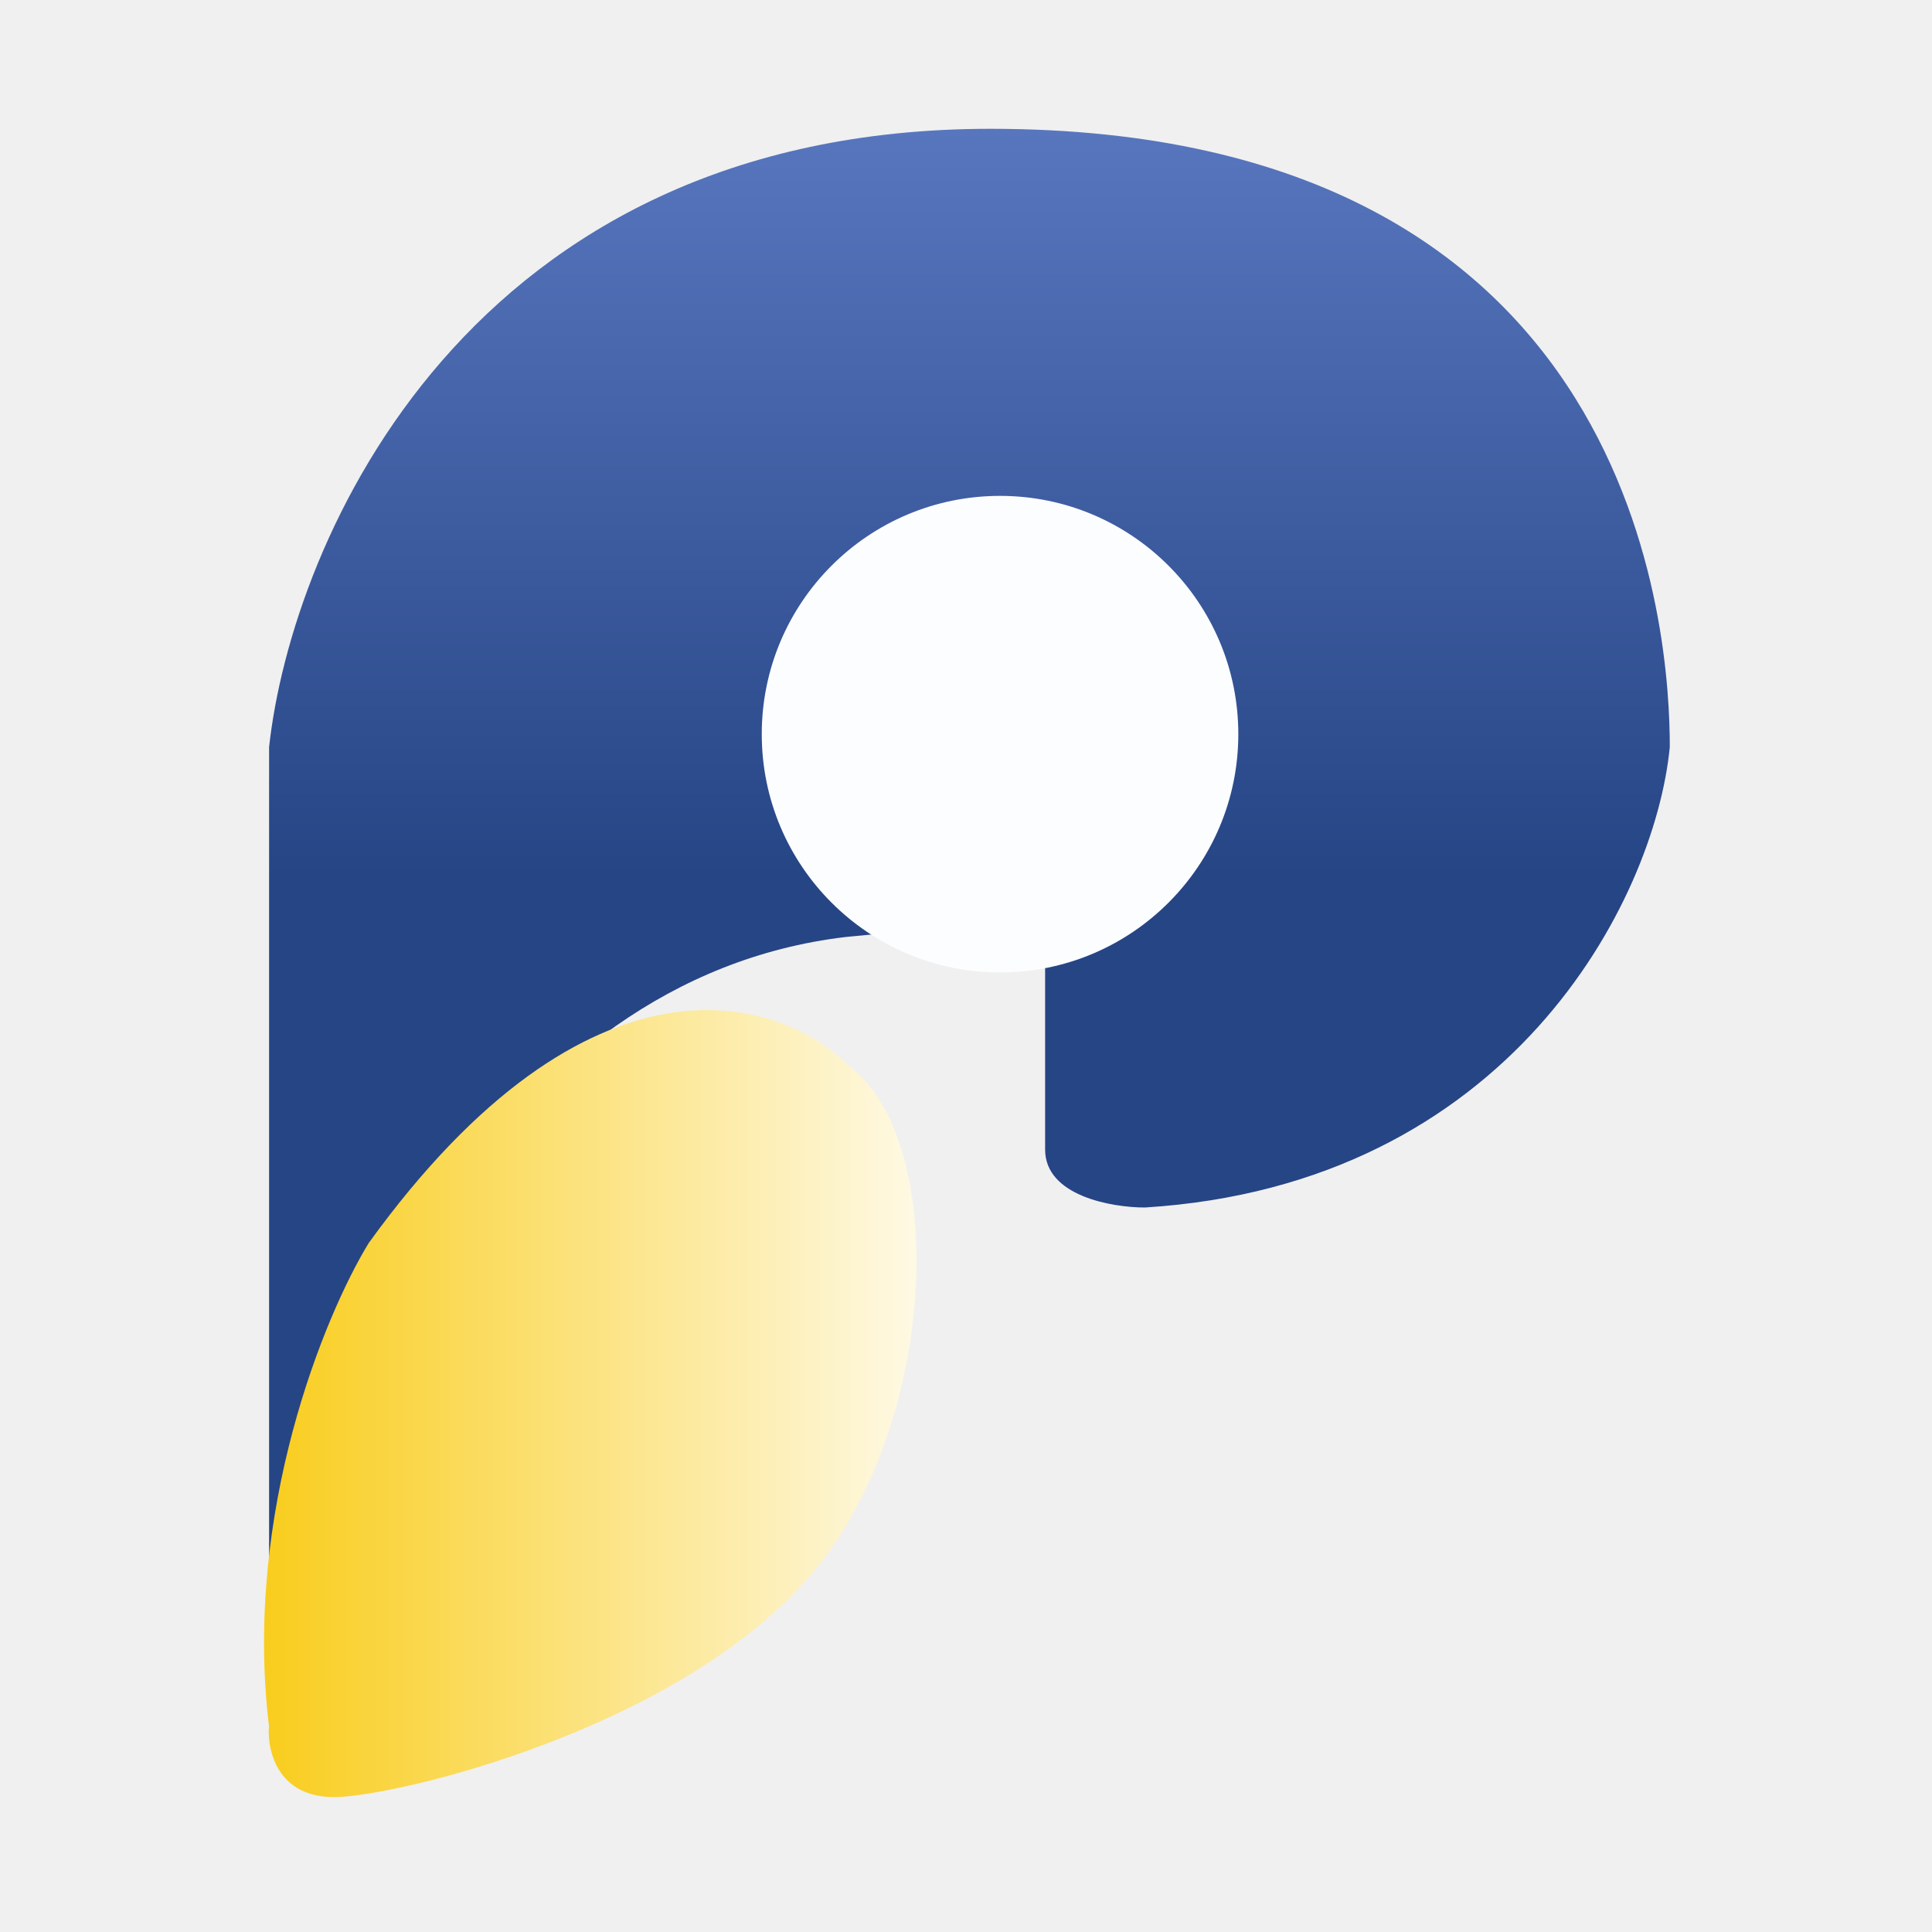
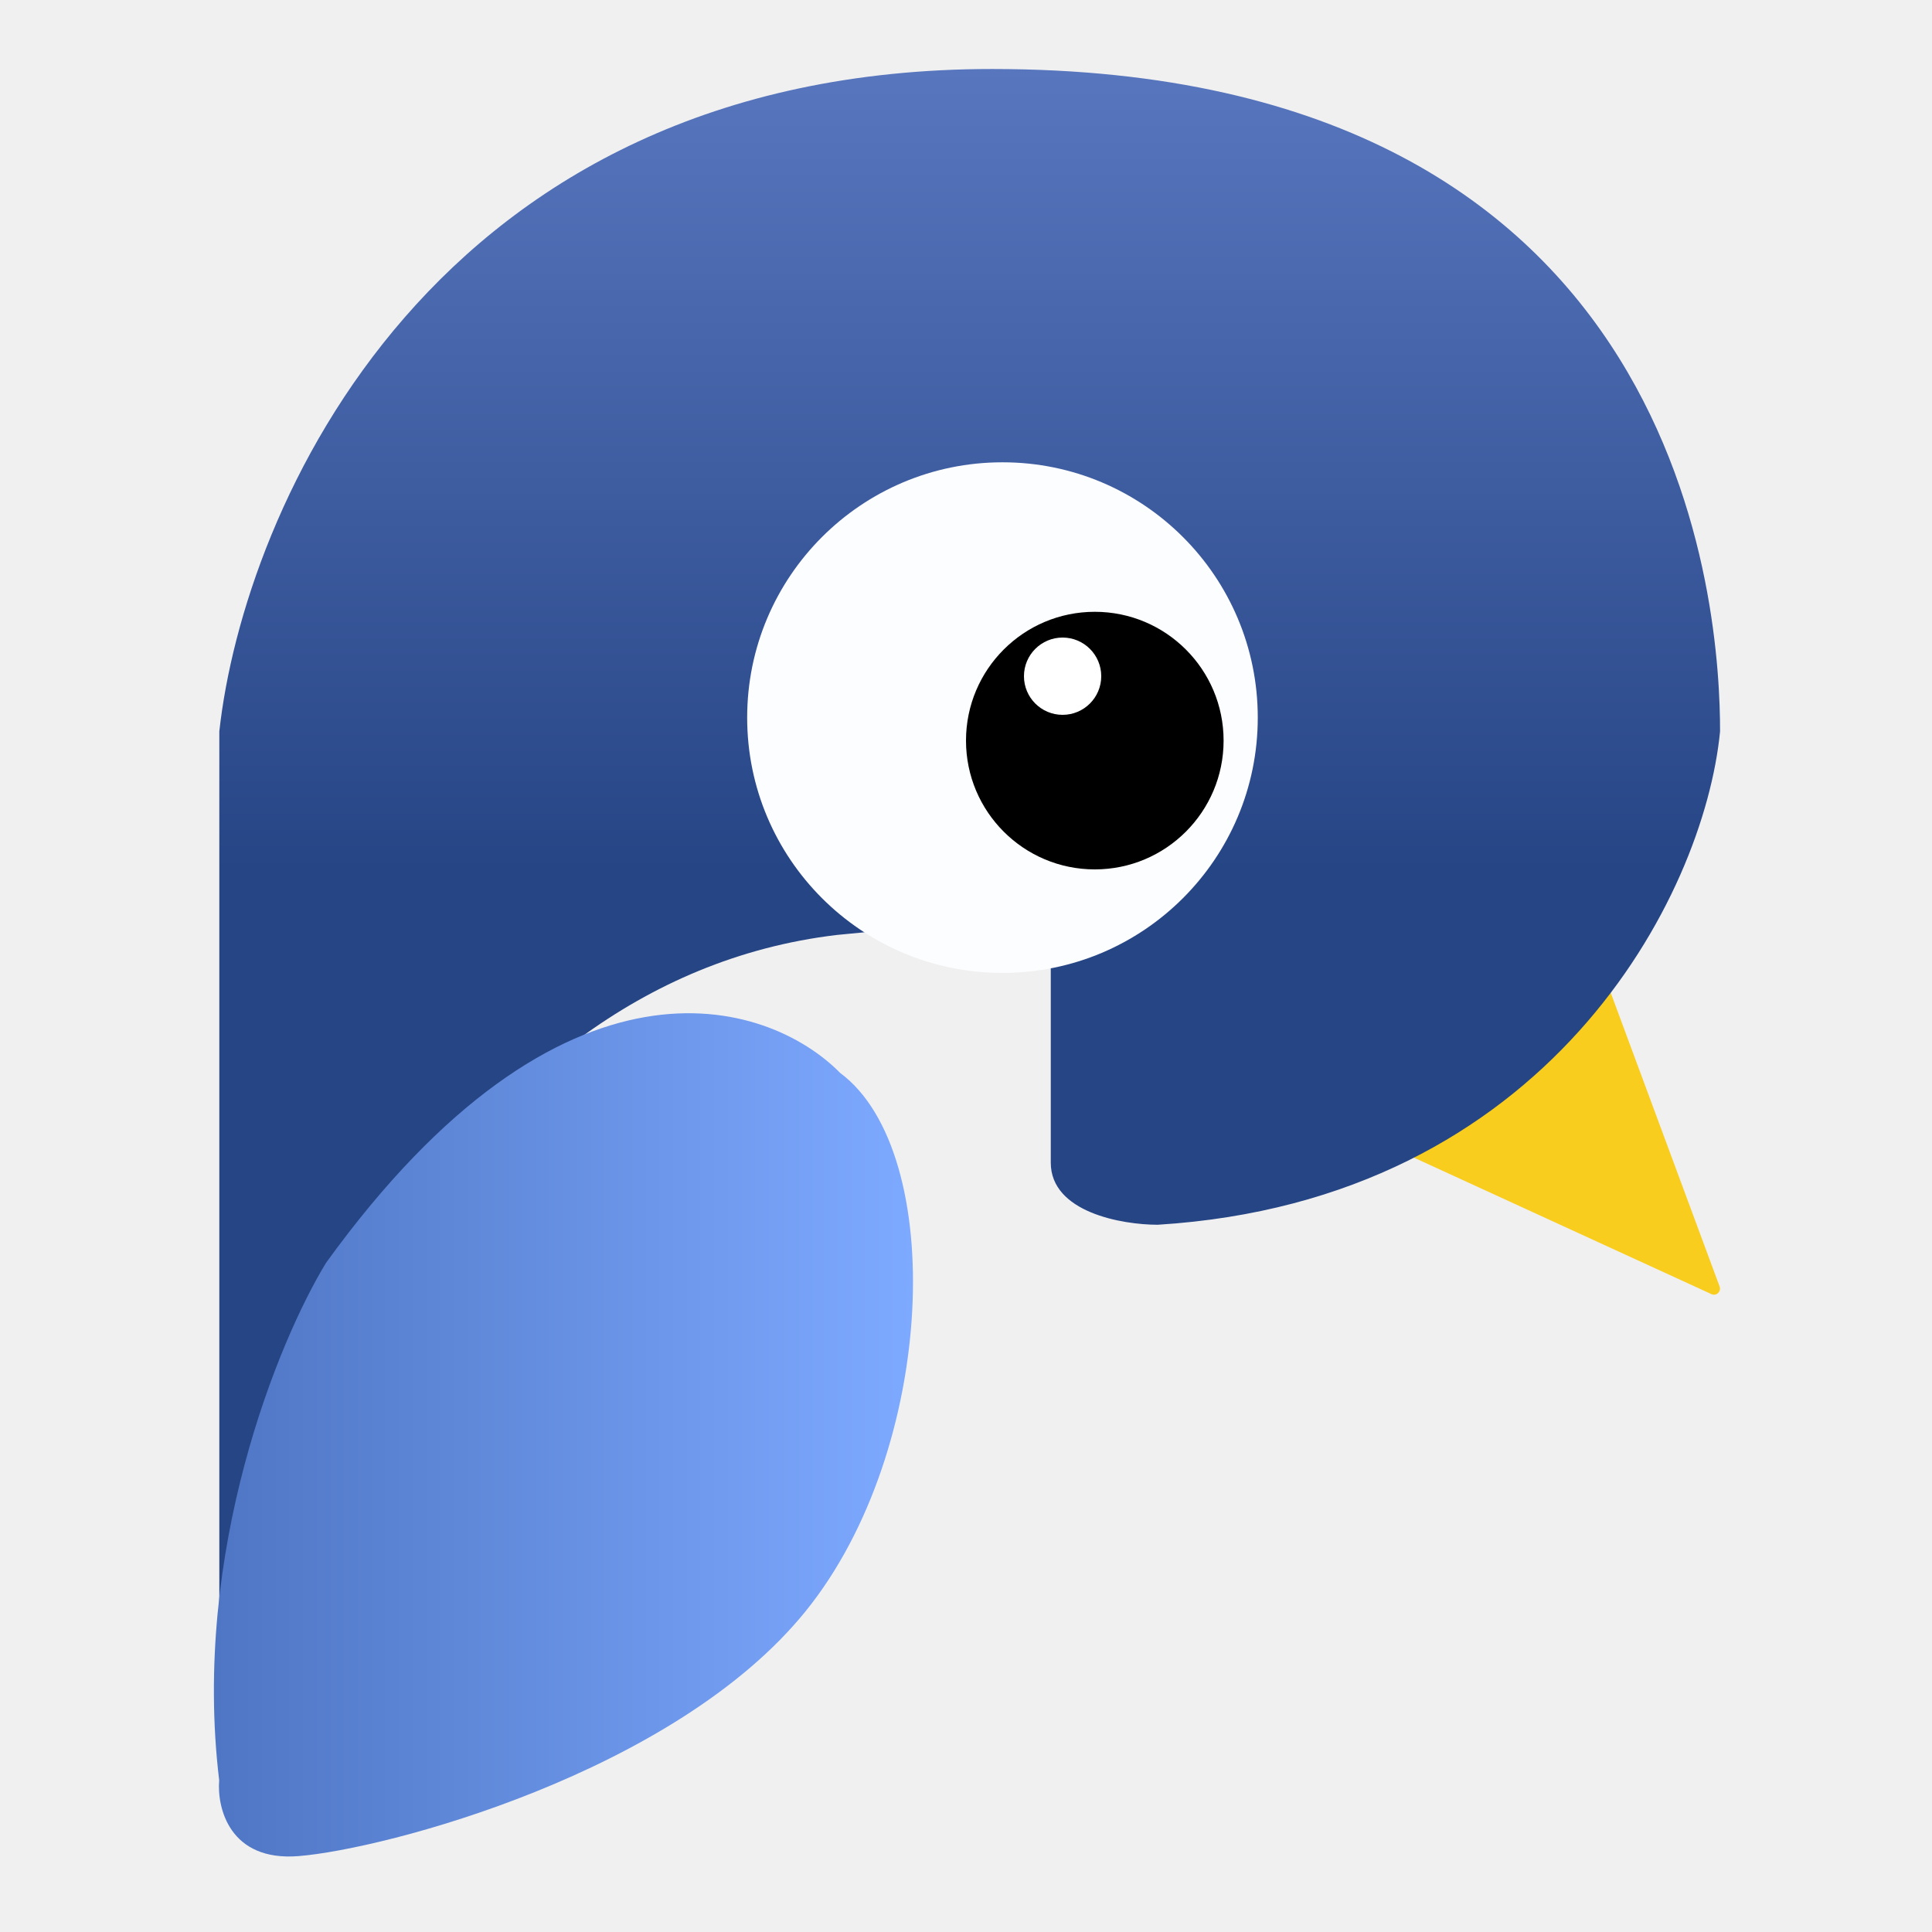
<svg xmlns="http://www.w3.org/2000/svg" width="300" height="300" viewBox="0 0 300 300" fill="none">
-   <path d="M41.785 116V246.982C41.785 247.591 42.753 247.71 42.886 247.116C50.602 212.83 77.057 151.947 131.285 145.5L146.785 144H161.785C162.062 144 162.285 144.224 162.285 144.5V178.5C162.285 185.7 172.619 187.5 177.785 187.5C234.285 184 256.952 140 259.285 116C259.285 99.5 255.285 20 153.785 20C72.585 20 45.285 84 41.785 116Z" fill="url(#paint0_linear_135_32)" />
-   <path d="M41.765 268C41.431 272 43.265 279.8 53.265 279C65.765 278 107.765 267 126.765 243.5C145.765 220 147.265 177 131.765 165.5C121.265 154.833 91.665 145.4 57.265 193C50.431 204.167 37.764 234.8 41.765 268Z" fill="url(#paint1_linear_135_32)" />
-   <circle cx="155.285" cy="114" r="37" fill="#FCFDFF" />
+   <path d="M267.015 199.75C267.308 200.543 266.518 201.303 265.761 200.956L219 179.505C231.912 172.415 242.022 163.042 249.685 153L267.015 199.75Z" fill="#F9CD1D" />
+   <path d="M34.056 113.571V259.821C40.484 224.643 68.663 152.464 129.949 145.179L146.556 143.571H163.163V180.536C163.163 188.25 174.234 190.179 179.77 190.179C240.306 186.429 264.591 139.286 267.091 113.571C267.091 95.893 262.806 10.714 154.056 10.714C67.056 10.714 37.806 79.286 34.056 113.571Z" fill="url(#paint0_linear_123_156)" />
+   <path d="M34.033 276.429C33.676 280.714 35.641 289.072 46.355 288.214C59.748 287.143 104.748 275.357 125.105 250.179C145.462 225 147.069 178.929 130.462 166.607C119.212 155.179 87.498 145.072 50.641 196.072C43.319 208.036 29.748 240.857 34.033 276.429Z" fill="url(#paint1_linear_123_156)" />
+   <circle cx="155.663" cy="111.429" r="39.643" fill="#FCFDFF" />
+   <circle cx="170" cy="115" r="20" fill="black" />
+   <circle cx="165" cy="105" r="6" fill="white" />
  <defs>
-     <linearGradient id="paint0_linear_135_32" x1="150.535" y1="20" x2="150.535" y2="252.5" gradientUnits="userSpaceOnUse">
+     <linearGradient id="paint0_linear_123_156" x1="150.574" y1="10.714" x2="150.574" y2="259.821" gradientUnits="userSpaceOnUse">
      <stop stop-color="#5876BE" />
      <stop offset="0.5" stop-color="#264585" />
    </linearGradient>
-     <linearGradient id="paint1_linear_135_32" x1="142.317" y1="217.951" x2="41" y2="217.951" gradientUnits="userSpaceOnUse">
-       <stop stop-color="#FEF9E4" />
-       <stop offset="1" stop-color="#F9CD1D" />
+     <linearGradient id="paint1_linear_123_156" x1="141.768" y1="222.805" x2="33.214" y2="222.805" gradientUnits="userSpaceOnUse">
+       <stop stop-color="#7DA9FF" />
+       <stop offset="1" stop-color="#4F76C4" />
    </linearGradient>
  </defs>
</svg>
